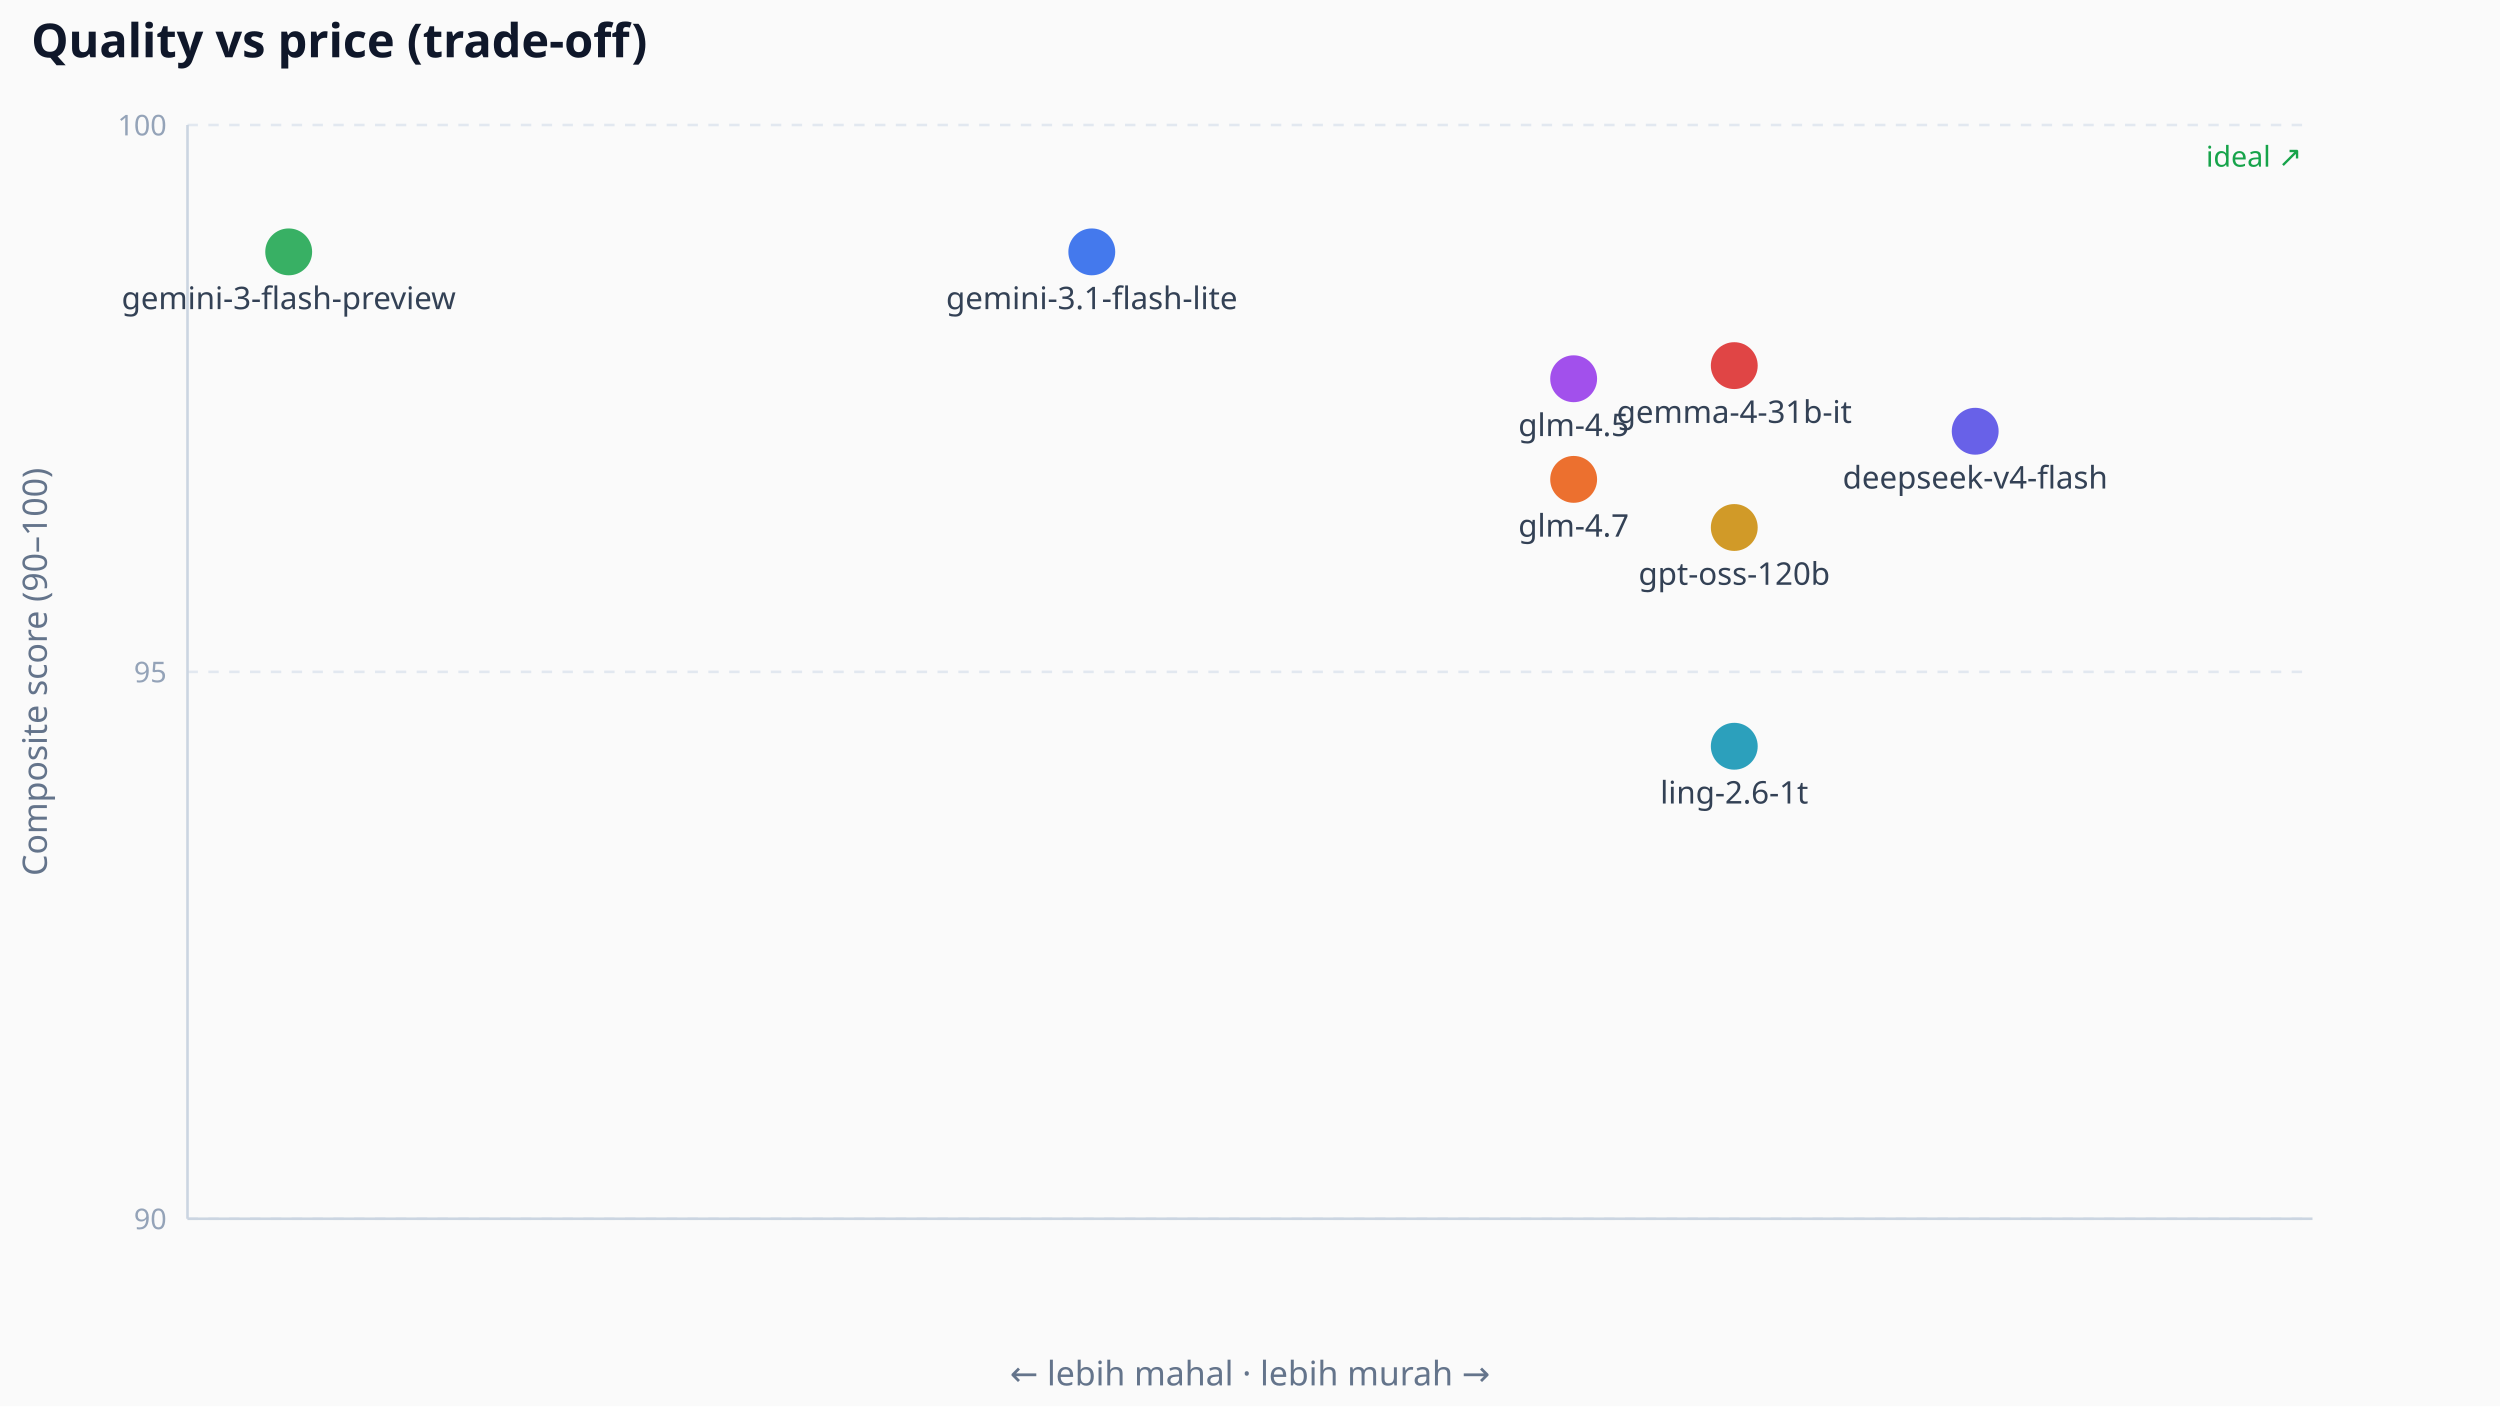
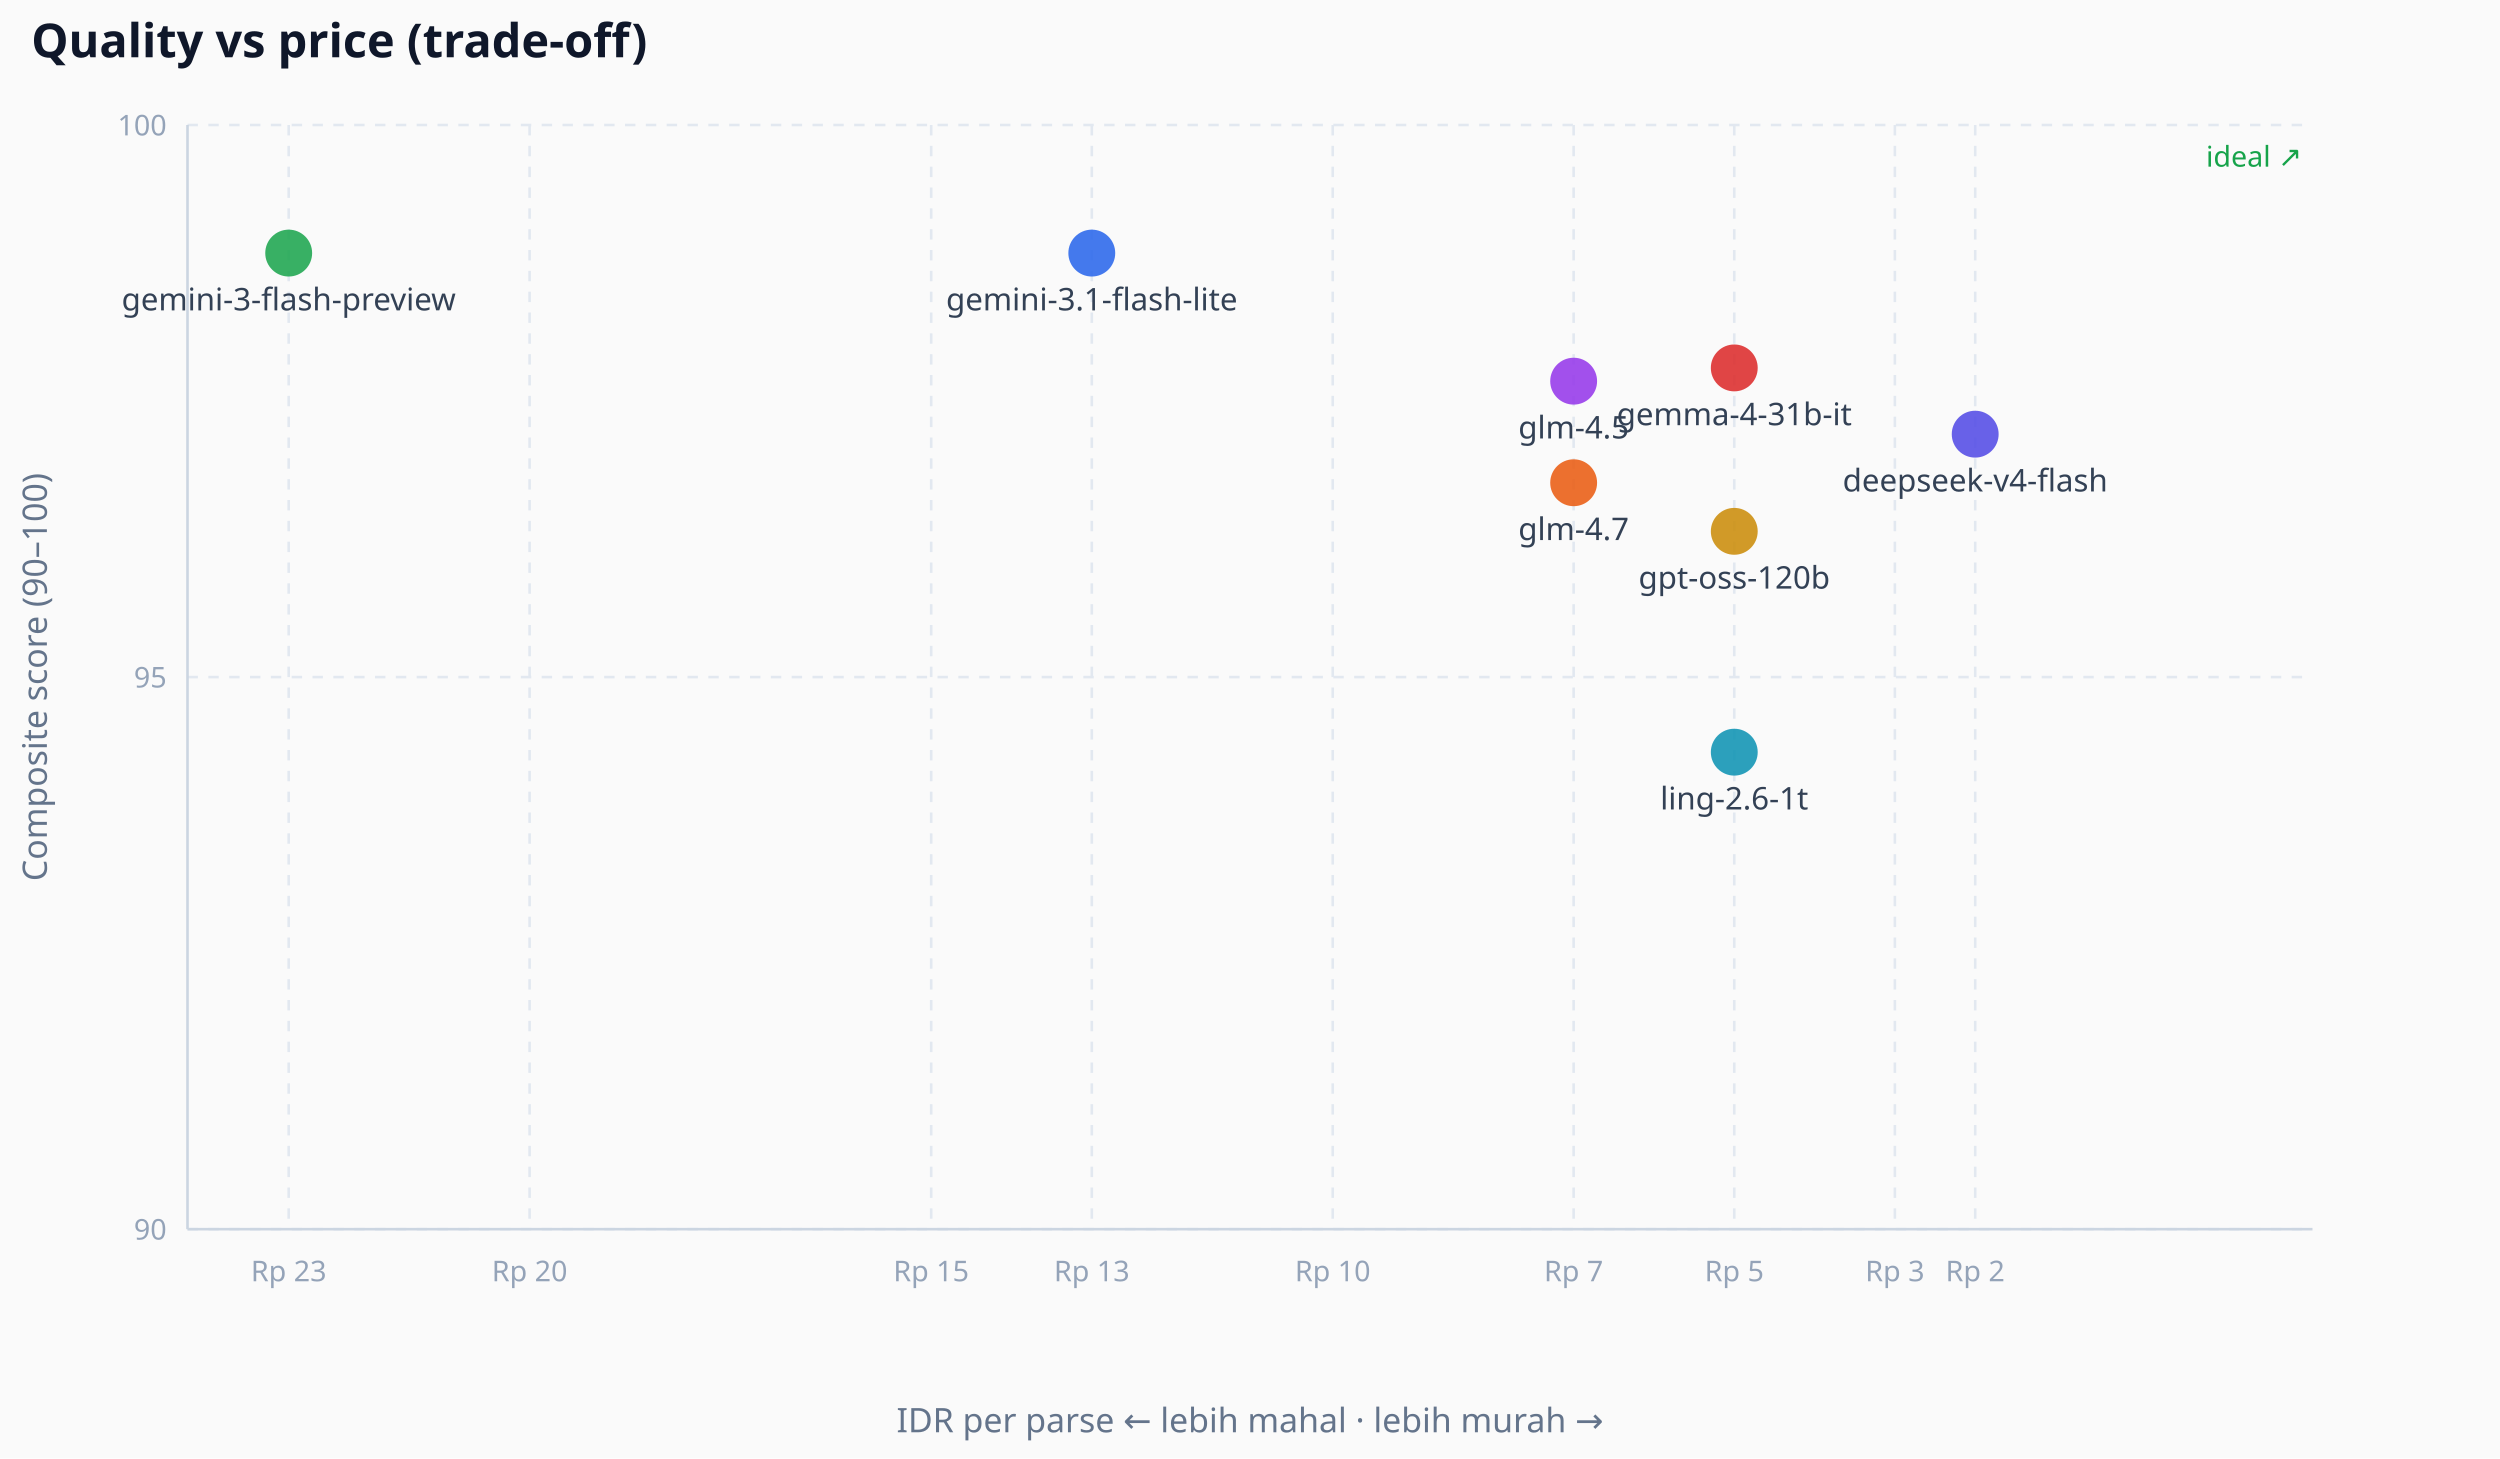
- <svg xmlns="http://www.w3.org/2000/svg" viewBox="0 0 960 540" width="960" height="540">
+ <svg xmlns="http://www.w3.org/2000/svg" viewBox="0 0 960 560" width="960" height="560">
  <style>
    .title { font: 600 18px system-ui, sans-serif; fill: #0f172a; }
    .axis { font: 13px system-ui, sans-serif; fill: #64748b; }
    .tick { font: 11px system-ui, sans-serif; fill: #94a3b8; }
    .dot-label { font: 12px system-ui, sans-serif; fill: #334155; }
    .ideal { font: 11px system-ui, sans-serif; fill: #16a34a; }
  </style>
  <rect width="100%" height="100%" fill="#fafafa" />
  <text x="12" y="22" class="title">Quality vs price (trade-off)</text>
  <text x="884" y="64" text-anchor="end" class="ideal">ideal ↗</text>
-   <line x1="72" y1="468" x2="888" y2="468" stroke="#e2e8f0" stroke-dasharray="4 4" />
-   <text x="64" y="472" text-anchor="end" class="tick">90</text>
-   <line x1="72" y1="258" x2="888" y2="258" stroke="#e2e8f0" stroke-dasharray="4 4" />
-   <text x="64" y="262" text-anchor="end" class="tick">95</text>
+   <line x1="72" y1="472" x2="888" y2="472" stroke="#e2e8f0" stroke-dasharray="4 4" />
+   <text x="64" y="476" text-anchor="end" class="tick">90</text>
+   <line x1="72" y1="260" x2="888" y2="260" stroke="#e2e8f0" stroke-dasharray="4 4" />
+   <text x="64" y="264" text-anchor="end" class="tick">95</text>
  <line x1="72" y1="48" x2="888" y2="48" stroke="#e2e8f0" stroke-dasharray="4 4" />
  <text x="64" y="52" text-anchor="end" class="tick">100</text>
-   <line x1="72" y1="468" x2="888" y2="468" stroke="#cbd5e1" />
-   <line x1="72" y1="48" x2="72" y2="468" stroke="#cbd5e1" />
-   <text x="480" y="532" text-anchor="middle" class="axis">← lebih mahal · lebih murah →</text>
-   <text x="18" y="258" transform="rotate(-90 18 258)" text-anchor="middle" class="axis">Composite score (90–100)</text>
-   <circle cx="419.247" cy="96.72" r="9" fill="#2563eb" opacity="0.85" />
-   <text x="419.247" y="118.72" text-anchor="middle" class="dot-label">gemini-3.1-flash-lite</text>
-   <circle cx="110.857" cy="96.72" r="9" fill="#16a34a" opacity="0.85" />
-   <text x="110.857" y="118.72" text-anchor="middle" class="dot-label">gemini-3-flash-preview</text>
-   <circle cx="665.959" cy="140.4" r="9" fill="#dc2626" opacity="0.85" />
-   <text x="665.959" y="162.4" text-anchor="middle" class="dot-label">gemma-4-31b-it</text>
-   <circle cx="604.281" cy="145.44" r="9" fill="#9333ea" opacity="0.85" />
-   <text x="604.281" y="167.44" text-anchor="middle" class="dot-label">glm-4.5</text>
-   <circle cx="604.281" cy="184.08" r="9" fill="#ea580c" opacity="0.85" />
-   <text x="604.281" y="206.08" text-anchor="middle" class="dot-label">glm-4.7</text>
-   <circle cx="665.959" cy="286.56" r="9" fill="#0891b2" opacity="0.85" />
-   <text x="665.959" y="308.56" text-anchor="middle" class="dot-label">ling-2.6-1t</text>
-   <circle cx="665.959" cy="202.56" r="9" fill="#ca8a04" opacity="0.85" />
-   <text x="665.959" y="224.56" text-anchor="middle" class="dot-label">gpt-oss-120b</text>
-   <circle cx="758.476" cy="165.6" r="9" fill="#4f46e5" opacity="0.85" />
-   <text x="758.476" y="187.6" text-anchor="middle" class="dot-label">deepseek-v4-flash</text>
+   <line x1="758.476" y1="48" x2="758.476" y2="472" stroke="#e2e8f0" stroke-dasharray="4 4" />
+   <text x="758.476" y="492" text-anchor="middle" class="tick">Rp 2</text>
+   <line x1="727.637" y1="48" x2="727.637" y2="472" stroke="#e2e8f0" stroke-dasharray="4 4" />
+   <text x="727.637" y="492" text-anchor="middle" class="tick">Rp 3</text>
+   <line x1="665.959" y1="48" x2="665.959" y2="472" stroke="#e2e8f0" stroke-dasharray="4 4" />
+   <text x="665.959" y="492" text-anchor="middle" class="tick">Rp 5</text>
+   <line x1="604.281" y1="48" x2="604.281" y2="472" stroke="#e2e8f0" stroke-dasharray="4 4" />
+   <text x="604.281" y="492" text-anchor="middle" class="tick">Rp 7</text>
+   <line x1="511.764" y1="48" x2="511.764" y2="472" stroke="#e2e8f0" stroke-dasharray="4 4" />
+   <text x="511.764" y="492" text-anchor="middle" class="tick">Rp 10</text>
+   <line x1="419.247" y1="48" x2="419.247" y2="472" stroke="#e2e8f0" stroke-dasharray="4 4" />
+   <text x="419.247" y="492" text-anchor="middle" class="tick">Rp 13</text>
+   <line x1="357.569" y1="48" x2="357.569" y2="472" stroke="#e2e8f0" stroke-dasharray="4 4" />
+   <text x="357.569" y="492" text-anchor="middle" class="tick">Rp 15</text>
+   <line x1="203.374" y1="48" x2="203.374" y2="472" stroke="#e2e8f0" stroke-dasharray="4 4" />
+   <text x="203.374" y="492" text-anchor="middle" class="tick">Rp 20</text>
+   <line x1="110.857" y1="48" x2="110.857" y2="472" stroke="#e2e8f0" stroke-dasharray="4 4" />
+   <text x="110.857" y="492" text-anchor="middle" class="tick">Rp 23</text>
+   <line x1="72" y1="472" x2="888" y2="472" stroke="#cbd5e1" />
+   <line x1="72" y1="48" x2="72" y2="472" stroke="#cbd5e1" />
+   <text x="480" y="550" text-anchor="middle" class="axis">IDR per parse ← lebih mahal · lebih murah →</text>
+   <text x="18" y="260" transform="rotate(-90 18 260)" text-anchor="middle" class="axis">Composite score (90–100)</text>
+   <circle cx="419.247" cy="97.184" r="9" fill="#2563eb" opacity="0.85" />
+   <text x="419.247" y="119.184" text-anchor="middle" class="dot-label">gemini-3.1-flash-lite</text>
+   <circle cx="110.857" cy="97.184" r="9" fill="#16a34a" opacity="0.85" />
+   <text x="110.857" y="119.184" text-anchor="middle" class="dot-label">gemini-3-flash-preview</text>
+   <circle cx="665.959" cy="141.28" r="9" fill="#dc2626" opacity="0.85" />
+   <text x="665.959" y="163.28" text-anchor="middle" class="dot-label">gemma-4-31b-it</text>
+   <circle cx="604.281" cy="146.368" r="9" fill="#9333ea" opacity="0.85" />
+   <text x="604.281" y="168.368" text-anchor="middle" class="dot-label">glm-4.5</text>
+   <circle cx="604.281" cy="185.376" r="9" fill="#ea580c" opacity="0.85" />
+   <text x="604.281" y="207.376" text-anchor="middle" class="dot-label">glm-4.7</text>
+   <circle cx="665.959" cy="288.832" r="9" fill="#0891b2" opacity="0.85" />
+   <text x="665.959" y="310.832" text-anchor="middle" class="dot-label">ling-2.6-1t</text>
+   <circle cx="665.959" cy="204.032" r="9" fill="#ca8a04" opacity="0.85" />
+   <text x="665.959" y="226.032" text-anchor="middle" class="dot-label">gpt-oss-120b</text>
+   <circle cx="758.476" cy="166.72" r="9" fill="#4f46e5" opacity="0.85" />
+   <text x="758.476" y="188.72" text-anchor="middle" class="dot-label">deepseek-v4-flash</text>
</svg>
